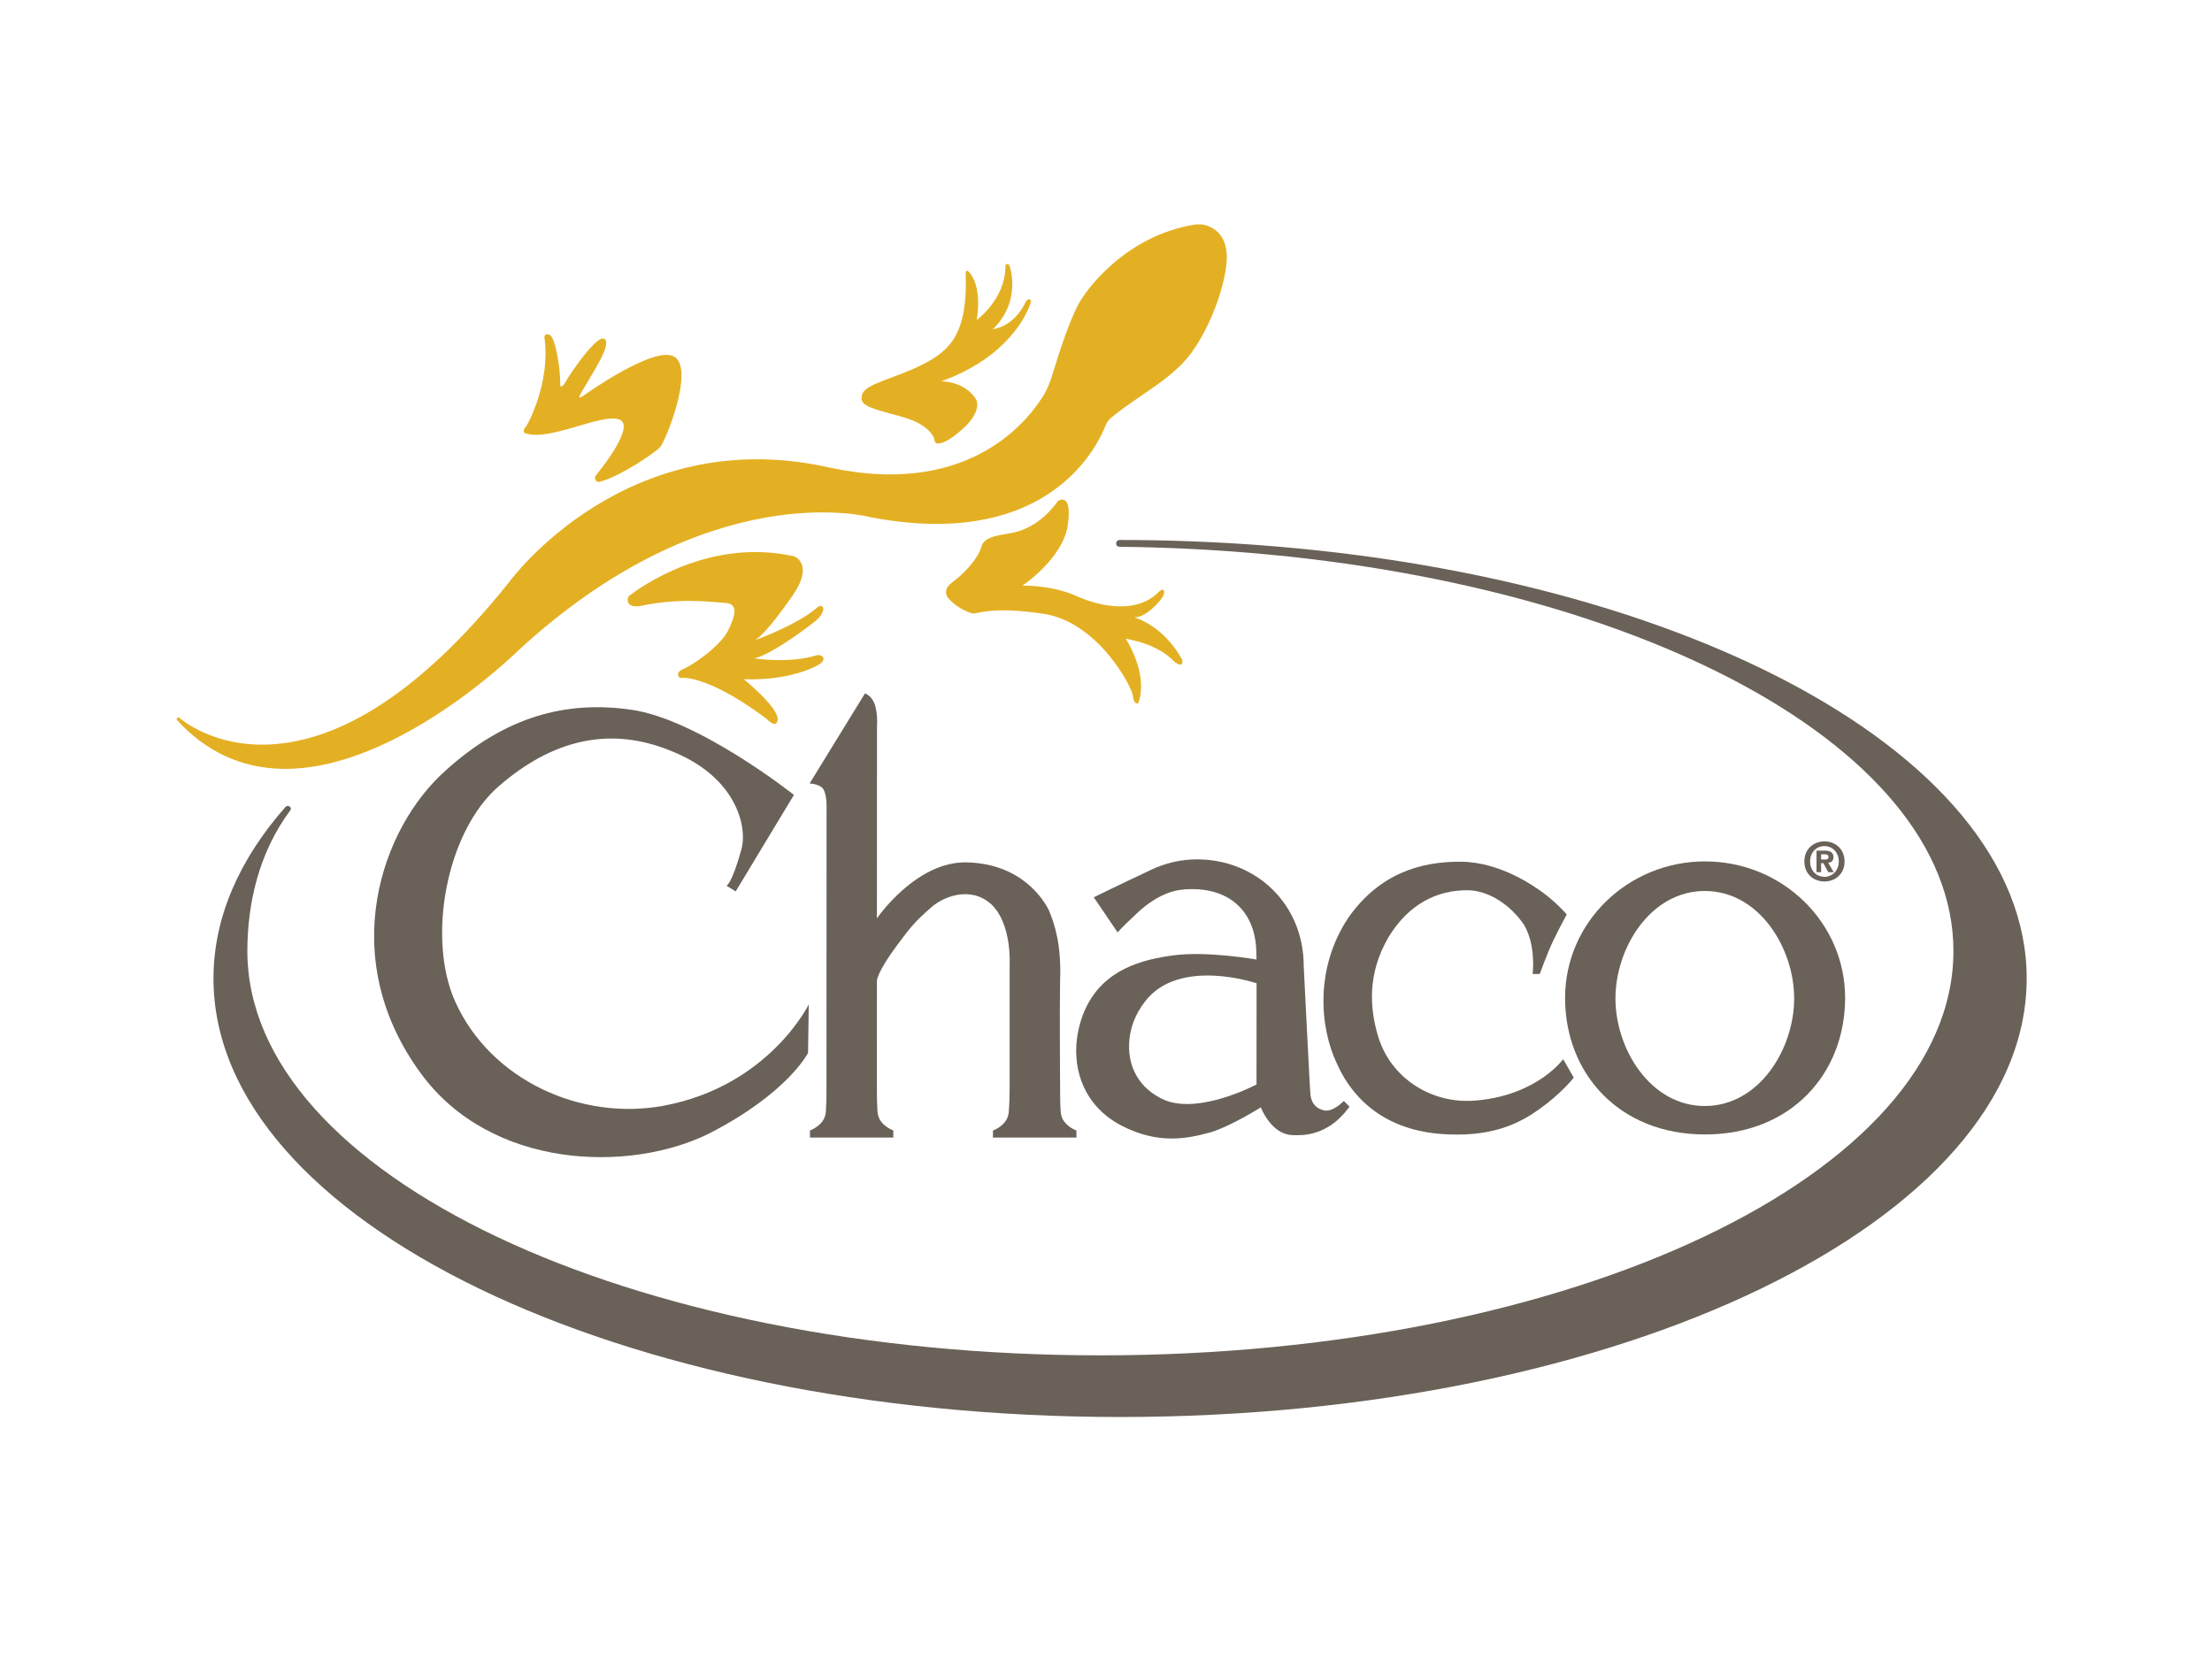
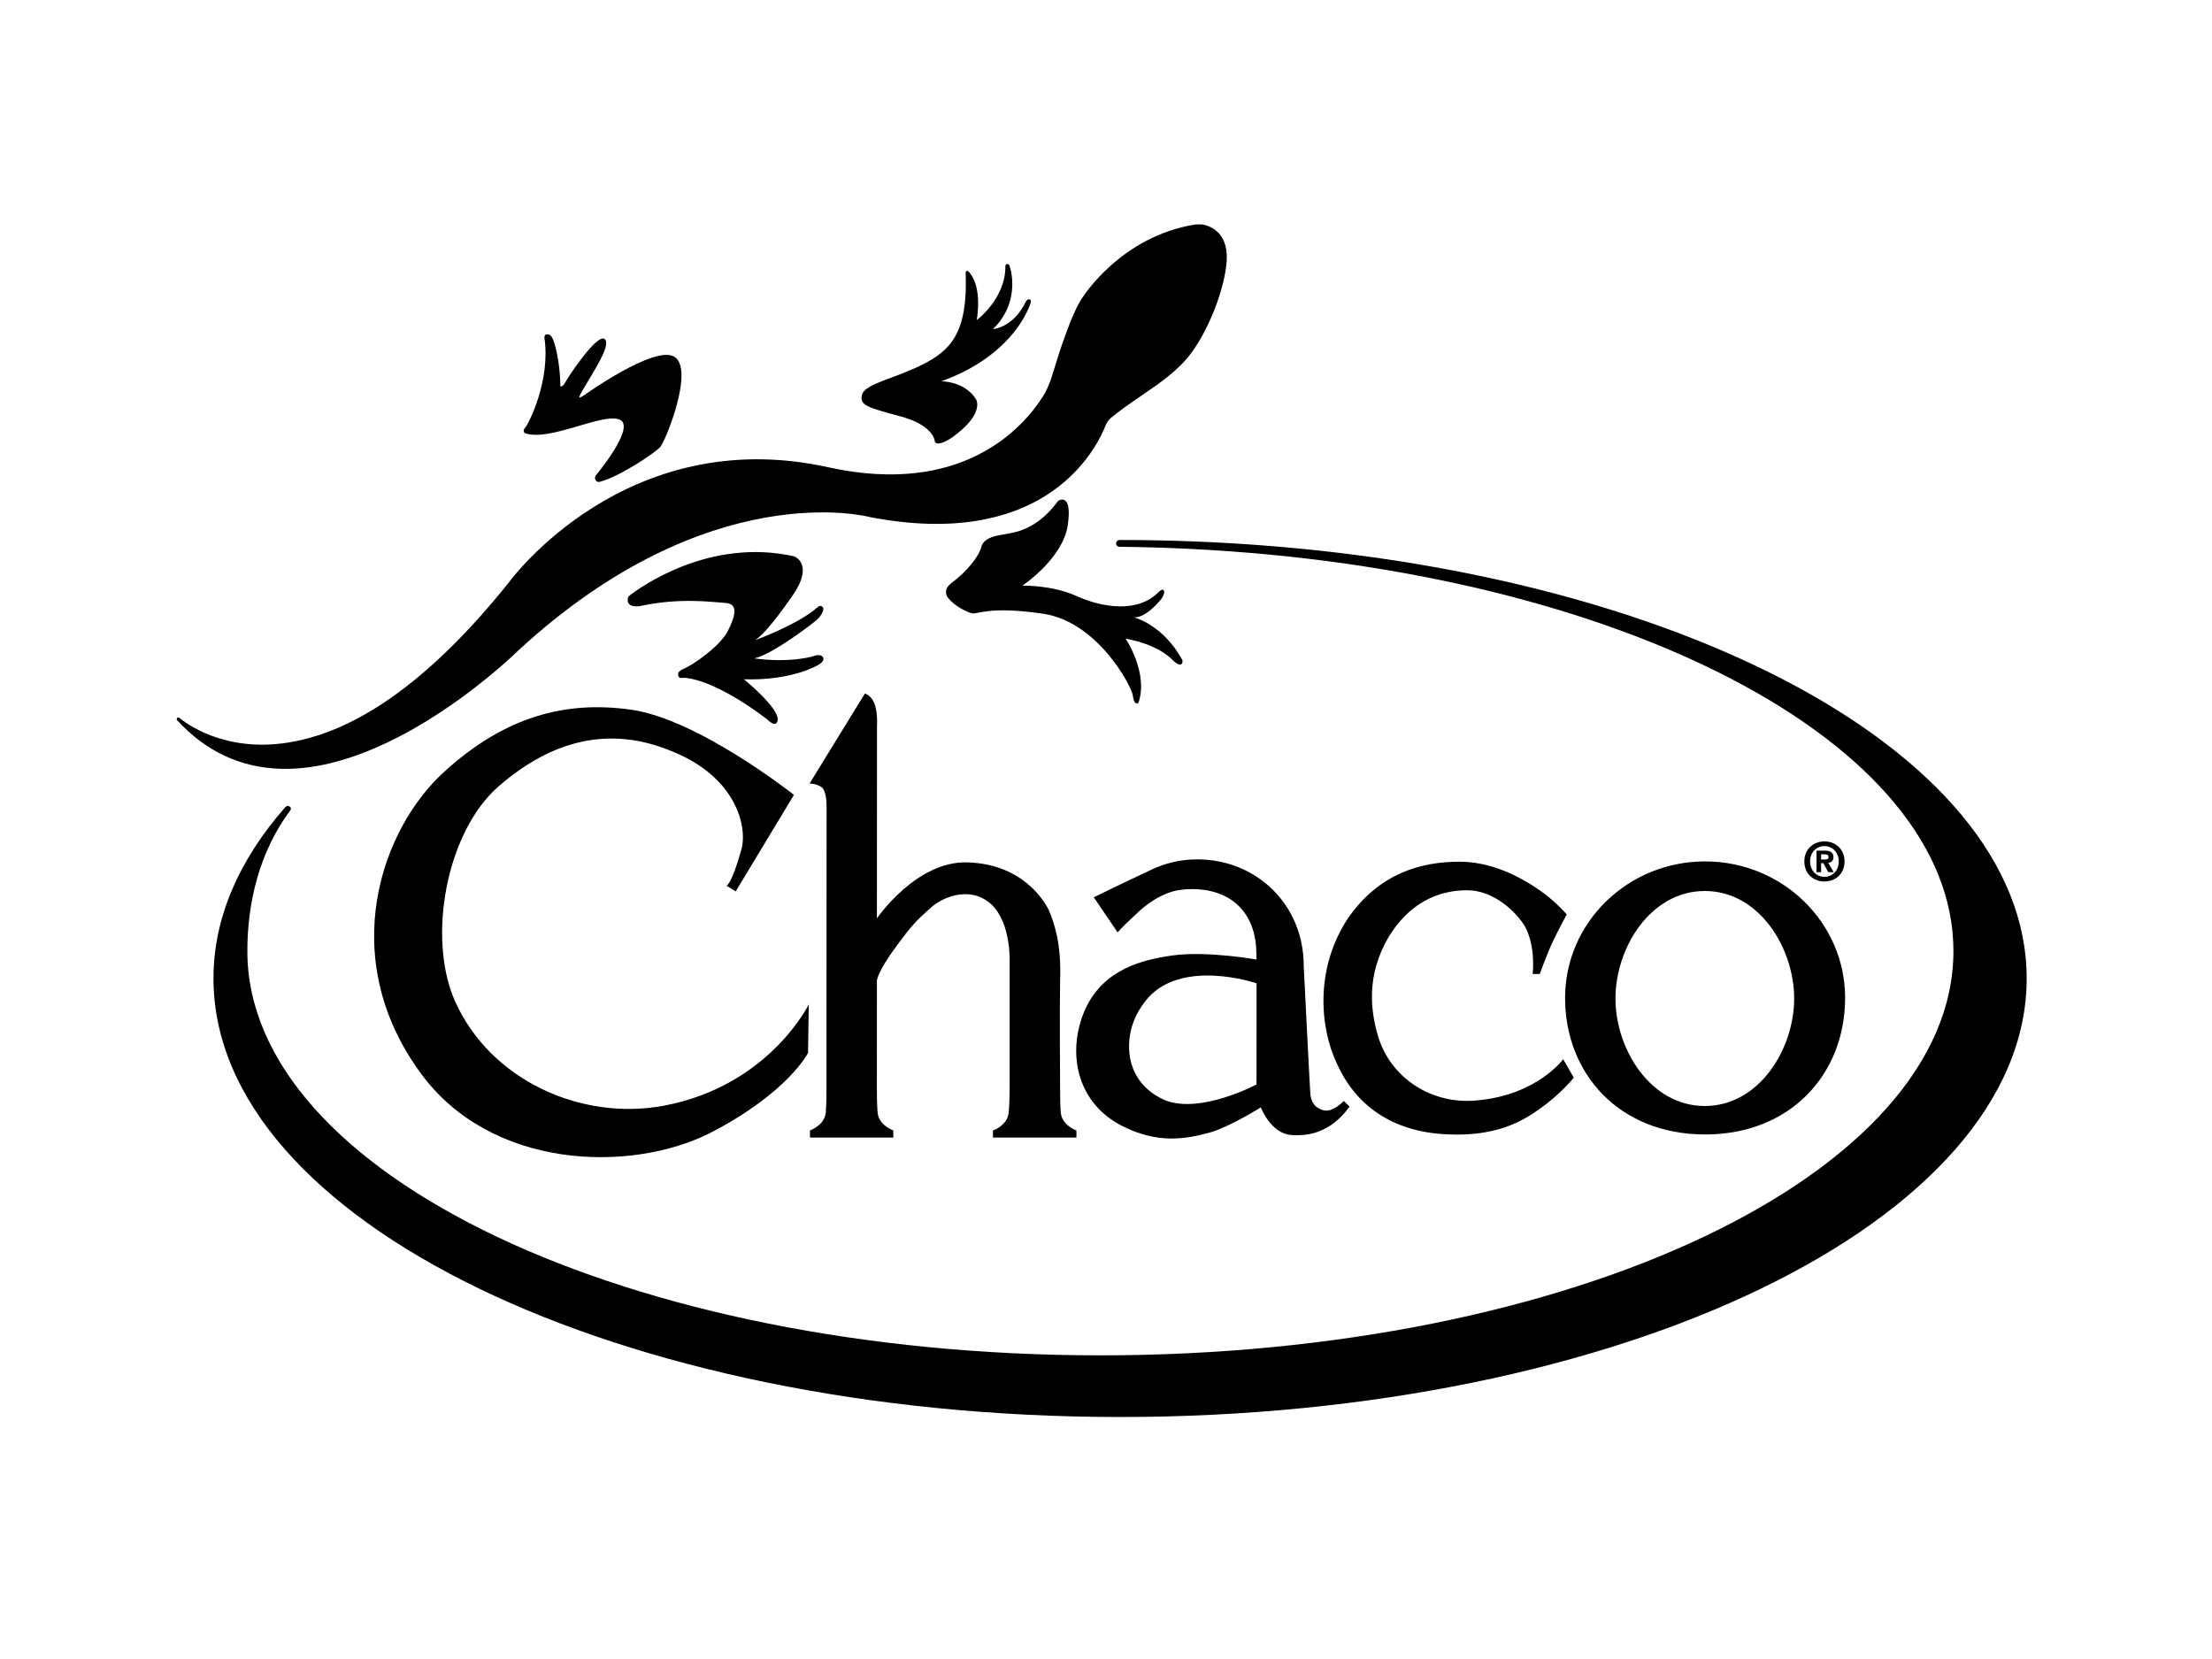
<svg xmlns="http://www.w3.org/2000/svg" version="1.1" id="Layer_1" x="0px" y="0px" width="576px" height="432px" viewBox="0 0 576 432" enable-background="new 0 0 576 432" xml:space="preserve">
-   <path fill="#6A6158" d="M290.826,140.934c-0.342,0.499-0.263,1.435,0.694,1.443c6.147,0.066,12.228,0.253,18.241,0.545  c111.766,5.502,198.908,50.289,198.908,104.719c0,58.149-99.449,105.289-222.133,105.289c-122.67,0-222.124-47.14-222.124-105.289  c0-12.345,2.995-25.691,11.229-36.696c0,0,0.346-0.536-0.258-0.944c-0.599-0.399-1.098,0.184-1.098,0.184  C62.25,223.889,55.592,238.97,55.592,254.8c0,63.062,105.696,114.182,236.078,114.182s236.074-51.12,236.074-114.182  c0-60.101-95.993-109.357-217.869-113.853c-6.011-0.221-12.07-0.337-18.205-0.337C291.67,140.61,291.075,140.576,290.826,140.934" />
-   <path fill="#6A6158" d="M478.815,224.321c0,2.396-1.713,4.014-3.727,4.014v-0.013c-2.071,0.013-3.739-1.605-3.739-4.001  c0-2.408,1.668-4.005,3.739-4.005C477.103,220.316,478.815,221.913,478.815,224.321 M480.321,224.321  c0-3.303-2.471-5.224-5.232-5.224c-2.778,0-5.24,1.921-5.24,5.224c0,3.294,2.462,5.216,5.24,5.216  C477.851,229.537,480.321,227.615,480.321,224.321 M474.216,224.758h0.574l1.289,2.358h1.423l-1.439-2.45  c0.748-0.062,1.364-0.432,1.364-1.468c0-1.285-0.865-1.697-2.309-1.697h-2.101v5.615h1.198V224.758z M474.216,223.81v-1.355h0.849  c0.449,0,1.068,0.037,1.068,0.624c0,0.619-0.312,0.731-0.848,0.731H474.216z" />
-   <path fill="#6A6158" d="M443.929,232.012c-14.175,0-23.267,14.848-23.267,27.991c0,13.147,9.092,27.999,23.267,27.999  c14.157,0,23.267-14.852,23.267-27.999C467.195,246.859,458.086,232.012,443.929,232.012 M480.463,259.857  c0,19.635-14.029,35.553-36.464,35.553c-22.438,0-36.455-15.918-36.455-35.553c0-19.632,16.321-35.549,36.455-35.549  C464.134,224.309,480.463,240.226,480.463,259.857" />
-   <path fill="#6A6158" d="M206.74,206.99c0,0-24.939-19.785-42.499-22.197c-16.998-2.404-32.708,1.838-48.237,15.879  c-16.637,14.777-28.666,48.409-6.497,78.725c18.283,25.139,54.51,26.07,75.206,15.73c20.521-10.522,25.699-20.967,25.699-20.967  l0.188-12.614c0,0-10.356,21.212-37.707,26.373c-21.811,4.056-45.169-6.805-54.318-27.001c-7.438-16.392-2.471-44.225,11.287-56.178  c13.959-12.116,29.023-15.88,45.277-9.038c16.445,6.659,19.581,19.411,17.918,25.513c-2.588,9.241-3.881,9.42-3.881,9.42l2.399,1.48  L206.74,206.99z" />
-   <path fill="#6A6158" d="M407.977,238.109c0,0-2.051,3.784-3.519,6.842c-1.576,3.298-3.511,8.676-3.511,8.676h-1.846  c0,0,0.932-7.391-2.217-12.752c-3.323-4.982-9.034-9.034-14.77-9.055c-8.077-0.033-15.339,3.685-20.529,12.182  c-5.728,9.795-4.796,18.812-2.779,25.688c3.353,11.441,14.591,18.121,26.054,16.828c15.521-1.469,22.185-10.71,22.185-10.71  l2.762,4.808c0,0-3.145,4.063-8.867,8.127c-4.629,3.328-11.463,7.204-23.849,6.646c-14.777-0.562-24.202-7.773-29.002-18.491  c-4.438-9.434-5.728-24.727,2.957-37.845c8.136-11.637,18.916-14.711,29.247-14.665c10.395,0.042,19.308,6.435,21.732,8.235  C405.348,235.077,407.977,238.109,407.977,238.109" />
-   <path fill="#6A6158" d="M303.357,286.488c-6.464-2.774-10.074-8.602-9.233-16.079c0.341-2.995,1.456-6.284,4.034-9.612  c8.884-11.642,29.052-4.75,29.052-4.75l-0.017,26.341C327.193,282.388,312.604,290.186,303.357,286.488 M349.932,286.688  c0,0-2.961,3.145-5.357,2.404c-2.595-0.744-3.077-2.524-3.323-3.847c-0.146-0.766-1.639-31.568-1.768-33.719  c0-16.125-12.436-27.746-27.758-27.746c-3.681,0-7.208,0.724-10.419,2.03c-0.844,0.341-1.727,0.744-2.641,1.201  c-6.555,3.065-13.846,6.643-13.846,6.643l6.205,9.134c0,0,1.359-1.548,3.506-3.519c1.456-1.331,4.584-4.842,9.729-6.775  c1.826-0.69,3.951-0.978,6.026-0.978c11.529,0,16.866,7.486,16.866,16.724l0.041,1.622c0,0-12.848-2.3-21.79-1.072  c-7.761,1.068-17.926,3.502-22.733,13.85c-1.103,2.408-1.855,4.987-2.222,7.761c-1.114,8.502,2.025,17.743,11.634,22.734  c9.429,4.808,16.637,3.519,23.287,1.676c5.365-1.663,12.943-6.463,12.943-6.463s2.6,6.846,7.939,7.208  c4.812,0.332,7.766-0.924,10.353-2.583c2.77-1.847,4.808-4.804,4.808-4.804L349.932,286.688z" />
-   <path fill="#6A6158" d="M280.332,294.391c0,0-0.008-0.004-0.029-0.013v-0.017h-0.054c-0.487-0.187-3.194-1.318-3.876-3.839  c-0.367-0.927-0.325-7.225-0.325-7.225s-0.149-21.116,0-27.866c0.374-9.611-1.48-14.973-2.961-18.487  c-1.294-2.583-7.021-12.008-21.253-12.382c-13.302-0.374-23.487,14.59-23.487,14.59l0.021-50.08c0,0,0.366-4.804-1.289-7.025  c-0.74-1.106-1.847-1.477-1.847-1.477l-14.424,23.462c0,0,2.029,0,3.327,1.105c1.289,1.485,1.102,5.361,1.102,5.361l-0.024,72.752  c0,0,0.037,6.306-0.333,7.229c-0.736,2.757-3.918,3.868-3.951,3.88h-0.017v1.852h21.702v-1.852h0.018c0,0-3.215-1.098-3.956-3.867  c-0.366-0.928-0.337-7.229-0.337-7.229l0.009-27.846c0,0-0.104-2.108,5.361-9.433c3.685-4.937,4.521-5.936,8.867-9.786  c2.845-2.513,10.007-5.724,15.538-0.736c5.365,4.991,4.796,15.53,4.796,15.53v32.296c0,0-0.029,6.297-0.396,7.22  c-0.678,2.525-3.394,3.665-3.876,3.852h-0.075v0.025l-0.008,0.004h0.008v1.822h21.74v-1.822H280.332z" />
-   <path fill="#E4B023" d="M212.746,170.602c-7.32,2.3-16.321,0.836-16.321,0.836c4.808-1.044,15.688-9.412,16.521-10.248  c0.84-0.84,1.889-2.512,1.26-3.145c-0.628-0.624-1.352,0.1-1.352,0.1c-4.999,4.467-16.175,8.543-16.175,8.543  c1.576-1.185,3.685-3.023,9.6-11.438c5.918-8.414,0.523-10.381,0.523-10.381c-22.114-4.962-40.173,8.106-42.931,10.261  c-0.245,0.191-0.32,0.387-0.32,0.387c-0.757,2.953,2.961,2.325,2.961,2.325c10.664-2.3,18.825-1.048,22.381-0.84  c3.557,0.212,2.508,3.56,0.628,7.324c-1.884,3.768-8.813,8.713-11.504,9.833c-2.371,0.994-1.132,2.233-1.132,2.233  c0.25,0.237,0.732,0.125,1.023,0.125c0.158,0,0.453,0.004,0.678,0.008c8.797,0.978,21.191,10.81,21.191,10.81  s2.346,2.466,2.716,0.212c0.512-3.157-8.788-10.668-8.788-10.668c12.344,0.416,19.041-3.56,19.041-3.56s1.875-0.832,1.667-1.88  C214.209,170.394,212.746,170.602,212.746,170.602" />
-   <path fill="#E4B023" d="M307.874,171.854c-5.021-9.208-12.561-11.093-12.561-11.093c3.244,0.108,6.904-4.496,7.328-5.128  c0.42-0.624,0.736-1.672,0.308-1.988c-0.416-0.308-1.147,0.424-1.147,0.424c-5.544,5.752-14.965,4.08-21.449,1.148  c-6.483-2.928-14.128-2.72-14.128-2.72s10.572-7.012,11.828-15.796c1.252-8.792-2.517-6.28-2.517-6.28  c-5.752,7.952-12.028,8.268-13.288,8.58c-1.252,0.312-5.965,0.524-6.696,3.348c-0.724,2.82-4.076,6.696-7.736,9.42  c-2.595,1.917-0.989,3.855-0.989,3.855c1.759,2.25,4.966,3.781,6.321,4.093c1.364,0.312,4.4-1.988,18.525,0.104  c14.12,2.092,23.029,18.845,23.324,21.345c0.116,0.986,0.358,1.518,0.599,1.801c0.162,0.121,0.591,0.412,0.854,0.017  c2.682-7.69-3.328-16.674-3.328-16.674c9.209,1.672,12.341,5.752,12.656,5.964c0.316,0.208,1.265,1.044,1.789,0.728  C308.082,172.693,307.874,171.854,307.874,171.854" />
-   <path fill="#E4B023" d="M319.428,66.019c-0.398-5.577-4.121-7.104-6.097-7.528c-0.72-0.1-1.53-0.071-2.047-0.033  c-19.331,3.032-29.264,18.812-29.363,18.974c-2.683,3.668-6.039,14.037-7.628,19.323l-0.013-0.025  c-1.144,4.271-2.791,6.634-2.791,6.634c-4.957,7.77-20.695,26.053-55.882,18.296c-52.622-11.604-82.727,29.501-83.025,29.913  c-21.162,26.457-41.709,40.66-61.04,42.203c-15.688,1.252-24.714-6.755-24.802-6.838c-0.17-0.153-0.428-0.149-0.594,0.013  c-0.167,0.166-0.167,0.433-0.018,0.599c7.479,8.152,16.641,12.411,27.234,12.648c29.626,0.674,61.285-30.491,61.602-30.812  c49.686-45.825,91.186-34.845,91.605-34.729c43.792,8.406,57.754-15.588,60.957-22.987h0.008c0,0,0.013-0.038,0.025-0.079  c0.125-0.299,0.237-0.558,0.333-0.799c0.258-0.669,0.707-1.347,1.269-1.863c2.441-2.046,5.174-3.938,7.853-5.76  c4.82-3.282,9.803-6.68,13.126-11.167c5.536-7.478,9.32-19.012,9.32-25.092C319.461,66.597,319.445,66.298,319.428,66.019" />
-   <path fill="#E4B023" d="M175.737,92.979c-5.003-3.477-23.915,10.132-23.915,10.132s-0.978,0.603-0.978,0.362  s0.491-1.219,0.491-1.219c3.169-5.469,7.989-12.507,6.102-13.975c-1.897-1.464-9.176,9.337-10.128,11.097  c-0.94,1.73-1.401,1.168-1.401,1.168c0-5.428-1.224-10.614-1.896-12.141c-0.591-1.343-1.099-1.343-1.647-1.343  c-0.554,0-0.611,0.794-0.611,0.794c1.709,11.35-4.243,22.701-4.945,23.433c-0.924,0.961-0.125,1.505-0.125,1.505  c6.322,2.304,19.977-5.29,24.581-3.564c4.604,1.727-6.039,14.487-6.039,14.487c-0.134,0.146-0.191,0.278-0.225,0.412  c-0.033,0.112-0.066,0.22-0.066,0.333c0,0.583,0.449,1.078,1.031,1.032c0.17-0.013,0.299-0.038,0.433-0.096  c4.949-1.318,14.199-7.453,15.56-9.046C173.362,114.702,180.745,96.456,175.737,92.979" />
-   <path fill="#E4B023" d="M268.271,78.043c-0.778-0.412-1.206,0.628-1.206,0.628c-3.236,6.688-8.502,7.025-8.502,7.025  c7.445-7.22,4.534-16.179,4.209-16.716c-0.207-0.341-0.545-0.245-0.761-0.137c-0.216,0.079-0.216,0.611-0.216,0.624  c0.012,8.352-7.441,13.862-7.441,13.862c1.294-8.63-1.363-11.675-1.938-12.407c-0.729-0.923-0.965,0-0.965,0  c0.641,15.859-3.997,20.388-11.33,24.057c-7.337,3.664-14.89,4.962-15.639,7.77c-0.761,2.799,1.397,3.34,10.132,5.714  c5.481,1.489,7.587,3.71,8.385,5.162c0,0-0.008,0.004,0,0.008c0.188,0.333,0.35,0.832,0.441,1.323  c0.033,0.225,0.199,0.428,0.565,0.495c0.008,0,0.017,0.004,0.025,0.004c0.865,0.142,2.886-0.375,6.629-3.743  c5.391-4.854,3.486-7.778,3.486-7.778c-3.028-4.754-9.067-4.642-9.067-4.642c17.801-6.363,22.227-17.934,22.7-18.875  C268.225,79.507,268.694,78.272,268.271,78.043" />
+   <path d="M290.826,140.934c-0.342,0.499-0.264,1.435,0.693,1.443c6.147,0.066,12.229,0.253,18.241,0.545  c111.767,5.502,198.908,50.289,198.908,104.719c0,58.149-99.449,105.289-222.133,105.289c-122.67,0-222.124-47.14-222.124-105.289  c0-12.345,2.995-25.69,11.229-36.696c0,0,0.346-0.536-0.258-0.944c-0.599-0.399-1.098,0.184-1.098,0.184  C62.25,223.889,55.592,238.971,55.592,254.8c0,63.062,105.696,114.183,236.078,114.183s236.074-51.12,236.074-114.183  c0-60.101-95.993-109.357-217.869-113.853c-6.011-0.221-12.07-0.337-18.205-0.337C291.67,140.61,291.075,140.576,290.826,140.934" />
+   <path d="M478.815,224.32c0,2.396-1.714,4.015-3.728,4.015v-0.013c-2.071,0.013-3.739-1.605-3.739-4.002  c0-2.407,1.668-4.004,3.739-4.004C477.104,220.316,478.815,221.913,478.815,224.32 M480.321,224.32c0-3.303-2.472-5.223-5.232-5.223  c-2.778,0-5.24,1.92-5.24,5.223c0,3.295,2.462,5.217,5.24,5.217C477.851,229.537,480.321,227.615,480.321,224.32 M474.216,224.758  h0.574l1.289,2.358h1.423l-1.439-2.45c0.748-0.062,1.364-0.432,1.364-1.468c0-1.285-0.864-1.697-2.309-1.697h-2.102v5.615h1.198  L474.216,224.758L474.216,224.758z M474.216,223.811v-1.355h0.85c0.448,0,1.067,0.037,1.067,0.624c0,0.619-0.312,0.731-0.848,0.731  H474.216z" />
+   <path d="M443.929,232.012c-14.175,0-23.267,14.848-23.267,27.991c0,13.147,9.092,27.999,23.267,27.999  c14.157,0,23.268-14.852,23.268-27.999C467.195,246.859,458.086,232.012,443.929,232.012 M480.463,259.857  c0,19.635-14.029,35.553-36.464,35.553c-22.438,0-36.455-15.918-36.455-35.553c0-19.633,16.321-35.549,36.455-35.549  C464.134,224.309,480.463,240.227,480.463,259.857" />
+   <path d="M206.74,206.99c0,0-24.939-19.785-42.499-22.197c-16.998-2.404-32.708,1.838-48.237,15.879  c-16.637,14.777-28.666,48.409-6.497,78.725c18.283,25.14,54.51,26.07,75.206,15.73c20.521-10.521,25.699-20.967,25.699-20.967  l0.188-12.614c0,0-10.356,21.212-37.707,26.373c-21.811,4.056-45.169-6.806-54.318-27.001c-7.438-16.393-2.471-44.225,11.287-56.178  c13.959-12.116,29.023-15.88,45.277-9.038c16.445,6.659,19.581,19.411,17.918,25.513c-2.588,9.241-3.881,9.42-3.881,9.42l2.399,1.48  L206.74,206.99z" />
+   <path d="M407.977,238.109c0,0-2.051,3.783-3.519,6.842c-1.576,3.298-3.511,8.676-3.511,8.676h-1.847c0,0,0.933-7.391-2.217-12.752  c-3.323-4.982-9.034-9.034-14.77-9.055c-8.077-0.033-15.339,3.685-20.529,12.182c-5.728,9.795-4.796,18.812-2.778,25.688  c3.353,11.441,14.59,18.121,26.053,16.828c15.521-1.469,22.186-10.709,22.186-10.709l2.762,4.808c0,0-3.145,4.063-8.867,8.127  c-4.629,3.327-11.463,7.204-23.849,6.646c-14.776-0.562-24.202-7.772-29.002-18.49c-4.438-9.435-5.728-24.728,2.957-37.846  c8.136-11.637,18.916-14.711,29.247-14.664c10.395,0.041,19.308,6.435,21.732,8.234  C405.348,235.077,407.977,238.109,407.977,238.109" />
+   <path d="M303.357,286.488c-6.465-2.774-10.074-8.602-9.233-16.079c0.341-2.995,1.456-6.284,4.034-9.612  c8.884-11.643,29.052-4.75,29.052-4.75l-0.017,26.342C327.193,282.389,312.604,290.186,303.357,286.488 M349.932,286.688  c0,0-2.961,3.146-5.356,2.404c-2.595-0.744-3.077-2.523-3.323-3.847c-0.146-0.767-1.639-31.568-1.768-33.72  c0-16.125-12.437-27.746-27.758-27.746c-3.682,0-7.209,0.725-10.42,2.031c-0.844,0.34-1.727,0.744-2.641,1.2  c-6.555,3.065-13.846,6.644-13.846,6.644l6.206,9.134c0,0,1.358-1.548,3.506-3.519c1.455-1.332,4.584-4.843,9.729-6.775  c1.826-0.689,3.951-0.979,6.026-0.979c11.528,0,16.866,7.486,16.866,16.725l0.041,1.621c0,0-12.849-2.299-21.791-1.071  c-7.76,1.067-17.925,3.502-22.732,13.851c-1.103,2.407-1.855,4.986-2.222,7.76c-1.114,8.502,2.025,17.744,11.634,22.734  c9.429,4.809,16.637,3.52,23.287,1.676c5.365-1.662,12.943-6.463,12.943-6.463s2.6,6.846,7.938,7.209  c4.812,0.332,7.767-0.925,10.353-2.584c2.771-1.847,4.809-4.804,4.809-4.804L349.932,286.688z" />
+   <path d="M280.332,294.391c0,0-0.008-0.004-0.029-0.013v-0.017h-0.054c-0.487-0.188-3.194-1.318-3.876-3.84  c-0.367-0.926-0.325-7.225-0.325-7.225s-0.149-21.115,0-27.865c0.374-9.611-1.48-14.974-2.961-18.488  c-1.294-2.582-7.021-12.008-21.253-12.381c-13.302-0.375-23.487,14.59-23.487,14.59l0.021-50.08c0,0,0.366-4.804-1.289-7.025  c-0.74-1.106-1.847-1.477-1.847-1.477l-14.424,23.462c0,0,2.029,0,3.327,1.105c1.289,1.485,1.102,5.361,1.102,5.361l-0.024,72.752  c0,0,0.037,6.307-0.333,7.229c-0.736,2.758-3.918,3.869-3.951,3.881h-0.017v1.852h21.702v-1.852h0.018c0,0-3.215-1.098-3.956-3.867  c-0.366-0.928-0.337-7.229-0.337-7.229l0.009-27.847c0,0-0.104-2.108,5.361-9.433c3.685-4.938,4.521-5.937,8.867-9.786  c2.845-2.513,10.007-5.724,15.538-0.736c5.365,4.991,4.796,15.53,4.796,15.53v32.296c0,0-0.029,6.297-0.396,7.22  c-0.678,2.525-3.394,3.665-3.876,3.852h-0.075v0.025l-0.008,0.004h0.008v1.822h21.74v-1.822h0.029V294.391z" />
+   <path d="M212.746,170.602c-7.32,2.3-16.321,0.836-16.321,0.836c4.808-1.044,15.688-9.412,16.521-10.248  c0.84-0.84,1.889-2.512,1.26-3.145c-0.628-0.624-1.352,0.1-1.352,0.1c-4.999,4.467-16.175,8.543-16.175,8.543  c1.576-1.185,3.685-3.023,9.6-11.438c5.918-8.414,0.523-10.381,0.523-10.381c-22.114-4.962-40.173,8.106-42.931,10.261  c-0.245,0.191-0.32,0.387-0.32,0.387c-0.757,2.953,2.961,2.325,2.961,2.325c10.664-2.3,18.825-1.048,22.381-0.84  c3.557,0.212,2.508,3.56,0.628,7.324c-1.884,3.768-8.813,8.713-11.504,9.833c-2.371,0.994-1.132,2.233-1.132,2.233  c0.25,0.237,0.732,0.125,1.023,0.125c0.158,0,0.453,0.004,0.678,0.008c8.797,0.978,21.191,10.81,21.191,10.81  s2.346,2.466,2.716,0.212c0.512-3.157-8.788-10.668-8.788-10.668c12.344,0.416,19.041-3.56,19.041-3.56s1.875-0.832,1.667-1.88  C214.209,170.394,212.746,170.602,212.746,170.602" />
+   <path d="M307.874,171.854c-5.021-9.208-12.562-11.093-12.562-11.093c3.244,0.108,6.904-4.496,7.328-5.128  c0.42-0.624,0.736-1.672,0.309-1.988c-0.416-0.308-1.147,0.424-1.147,0.424c-5.544,5.752-14.965,4.08-21.449,1.148  c-6.483-2.928-14.128-2.72-14.128-2.72s10.572-7.012,11.828-15.796c1.252-8.792-2.517-6.28-2.517-6.28  c-5.752,7.952-12.028,8.268-13.288,8.58c-1.252,0.312-5.965,0.524-6.696,3.348c-0.724,2.82-4.076,6.696-7.736,9.42  c-2.595,1.917-0.989,3.855-0.989,3.855c1.759,2.25,4.966,3.781,6.321,4.093c1.364,0.312,4.4-1.988,18.525,0.104  c14.12,2.092,23.029,18.845,23.324,21.345c0.116,0.986,0.358,1.518,0.599,1.801c0.162,0.121,0.592,0.412,0.854,0.017  c2.682-7.69-3.328-16.674-3.328-16.674c9.209,1.672,12.341,5.752,12.655,5.964c0.316,0.208,1.266,1.044,1.789,0.728  C308.082,172.693,307.874,171.854,307.874,171.854" />
+   <path d="M319.428,66.019c-0.397-5.577-4.121-7.104-6.097-7.528c-0.72-0.1-1.53-0.071-2.047-0.033  c-19.331,3.032-29.264,18.812-29.363,18.974c-2.683,3.668-6.039,14.037-7.628,19.323l-0.013-0.025  c-1.144,4.271-2.791,6.634-2.791,6.634c-4.957,7.77-20.695,26.053-55.882,18.296c-52.622-11.604-82.727,29.501-83.025,29.913  c-21.162,26.457-41.709,40.66-61.04,42.203c-15.688,1.252-24.714-6.755-24.802-6.838c-0.17-0.153-0.428-0.149-0.594,0.013  c-0.167,0.166-0.167,0.433-0.018,0.599c7.479,8.152,16.641,12.411,27.234,12.648c29.626,0.674,61.285-30.491,61.602-30.812  c49.686-45.825,91.186-34.845,91.605-34.729c43.792,8.406,57.754-15.588,60.957-22.987h0.008c0,0,0.013-0.038,0.025-0.079  c0.125-0.299,0.237-0.558,0.333-0.799c0.258-0.669,0.708-1.347,1.269-1.863c2.44-2.046,5.174-3.938,7.853-5.76  c4.82-3.282,9.803-6.68,13.127-11.167c5.535-7.478,9.319-19.012,9.319-25.092C319.461,66.597,319.445,66.298,319.428,66.019" />
+   <path d="M175.737,92.979c-5.003-3.477-23.915,10.132-23.915,10.132s-0.978,0.603-0.978,0.362c0-0.241,0.491-1.219,0.491-1.219  c3.169-5.469,7.989-12.507,6.102-13.975c-1.897-1.464-9.176,9.337-10.128,11.097c-0.94,1.73-1.401,1.168-1.401,1.168  c0-5.428-1.224-10.614-1.896-12.141c-0.591-1.343-1.099-1.343-1.647-1.343c-0.554,0-0.611,0.794-0.611,0.794  c1.709,11.35-4.243,22.701-4.945,23.433c-0.924,0.961-0.125,1.505-0.125,1.505c6.322,2.304,19.977-5.29,24.581-3.564  c4.604,1.727-6.039,14.487-6.039,14.487c-0.134,0.146-0.191,0.278-0.225,0.412c-0.033,0.112-0.066,0.22-0.066,0.333  c0,0.583,0.449,1.078,1.031,1.032c0.17-0.013,0.299-0.038,0.433-0.096c4.949-1.318,14.199-7.453,15.56-9.046  C173.362,114.702,180.745,96.456,175.737,92.979" />
+   <path d="M268.271,78.043c-0.778-0.412-1.206,0.628-1.206,0.628c-3.236,6.688-8.502,7.025-8.502,7.025  c7.445-7.22,4.534-16.179,4.209-16.716c-0.207-0.341-0.545-0.245-0.761-0.137c-0.216,0.079-0.216,0.611-0.216,0.624  c0.012,8.352-7.441,13.862-7.441,13.862c1.294-8.63-1.363-11.675-1.938-12.407c-0.729-0.923-0.965,0-0.965,0  c0.641,15.859-3.997,20.388-11.33,24.057c-7.337,3.664-14.89,4.962-15.639,7.77c-0.761,2.799,1.397,3.34,10.132,5.714  c5.481,1.489,7.587,3.71,8.385,5.162c0,0-0.008,0.004,0,0.008c0.188,0.333,0.35,0.832,0.441,1.323  c0.033,0.225,0.199,0.428,0.565,0.495c0.008,0,0.017,0.004,0.025,0.004c0.865,0.142,2.886-0.375,6.629-3.743  c5.391-4.854,3.486-7.778,3.486-7.778c-3.028-4.754-9.067-4.642-9.067-4.642c17.801-6.363,22.227-17.934,22.7-18.875  C268.225,79.507,268.694,78.272,268.271,78.043" />
</svg>
